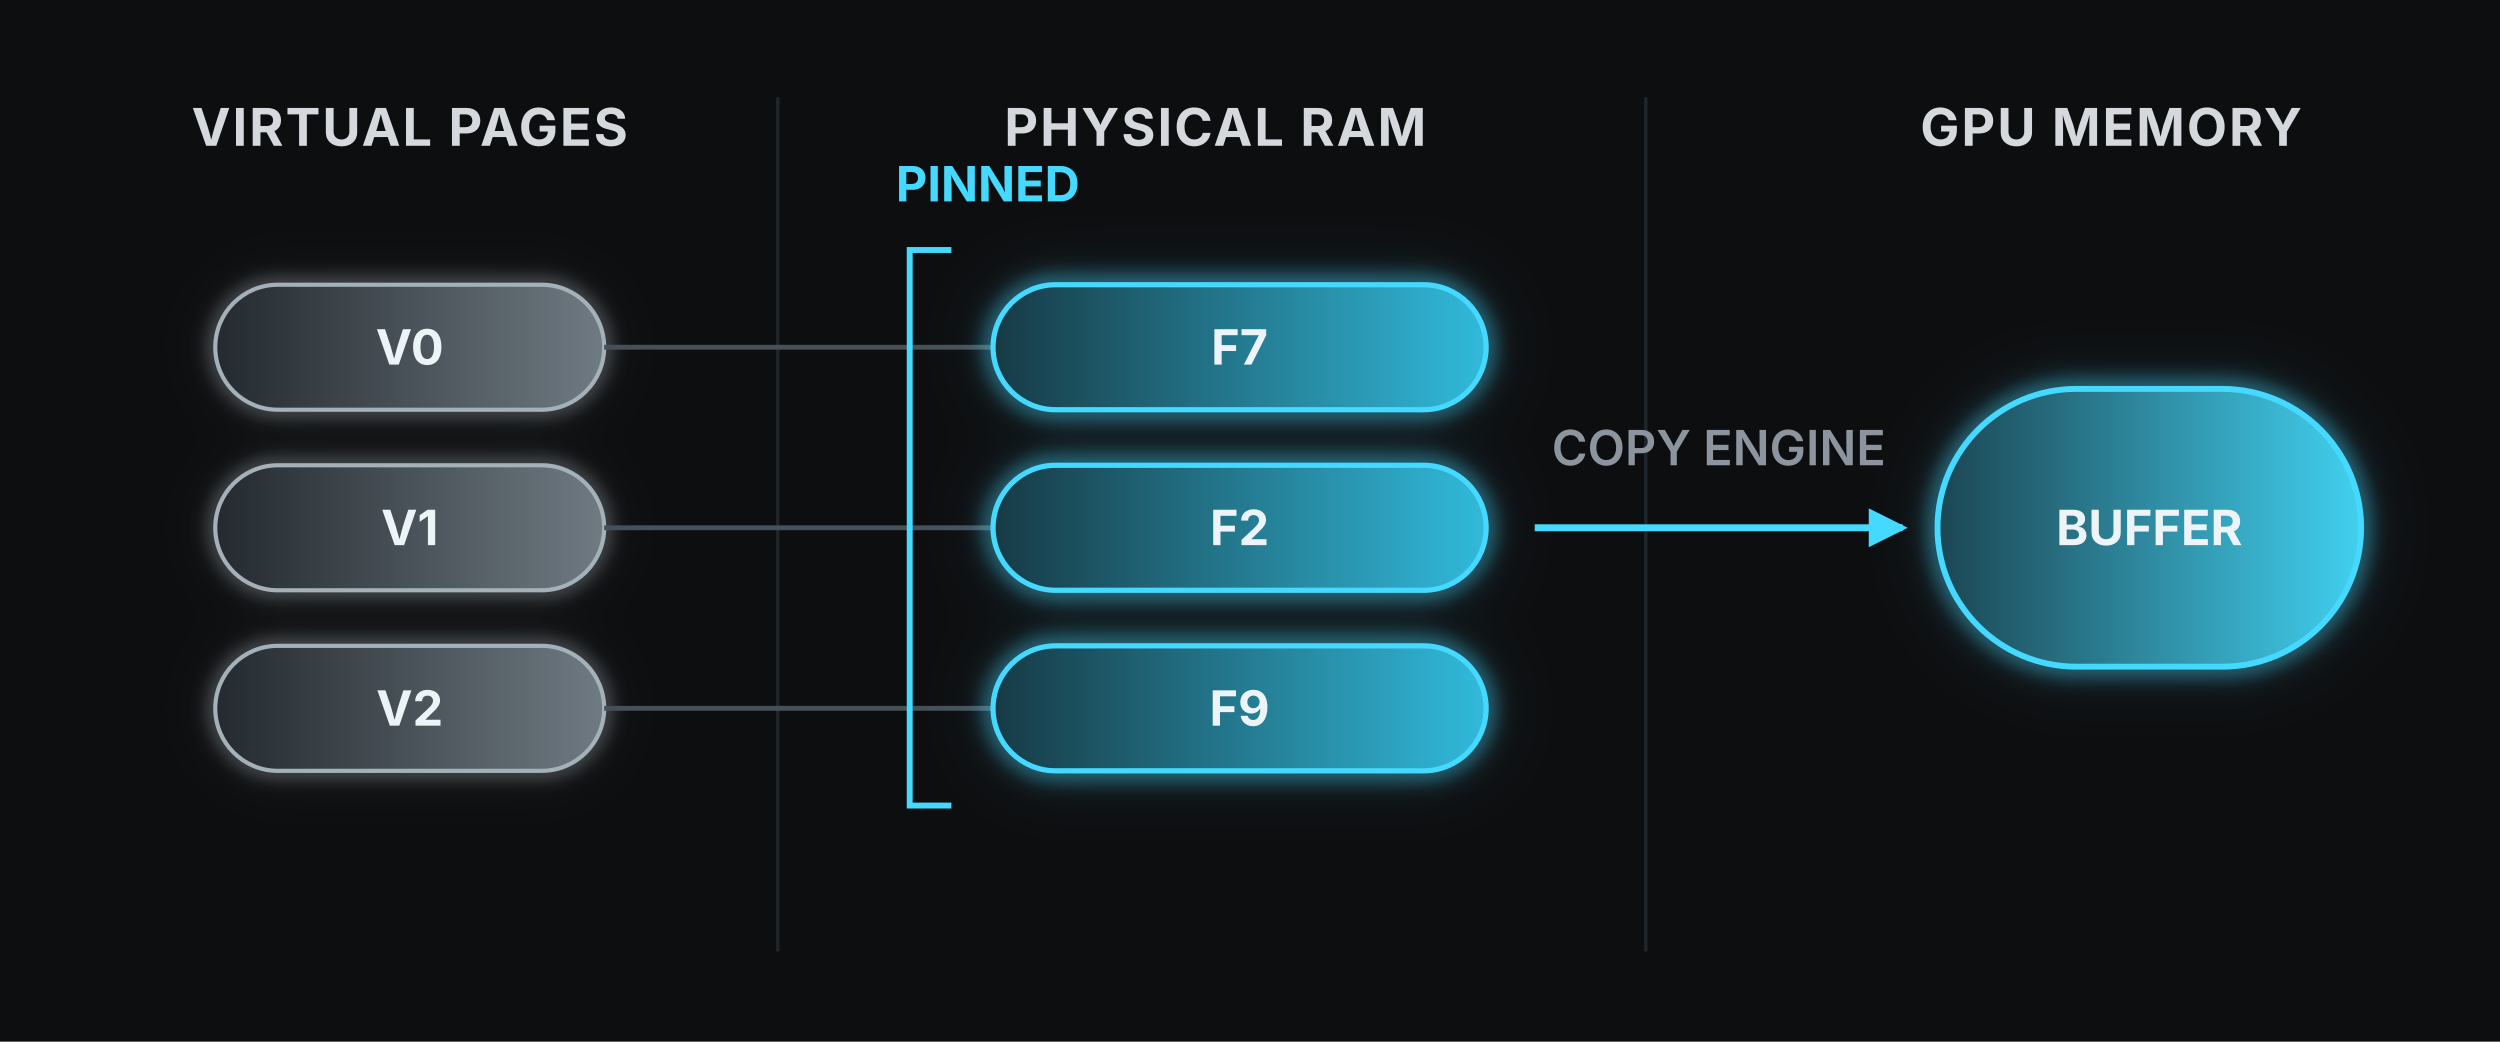
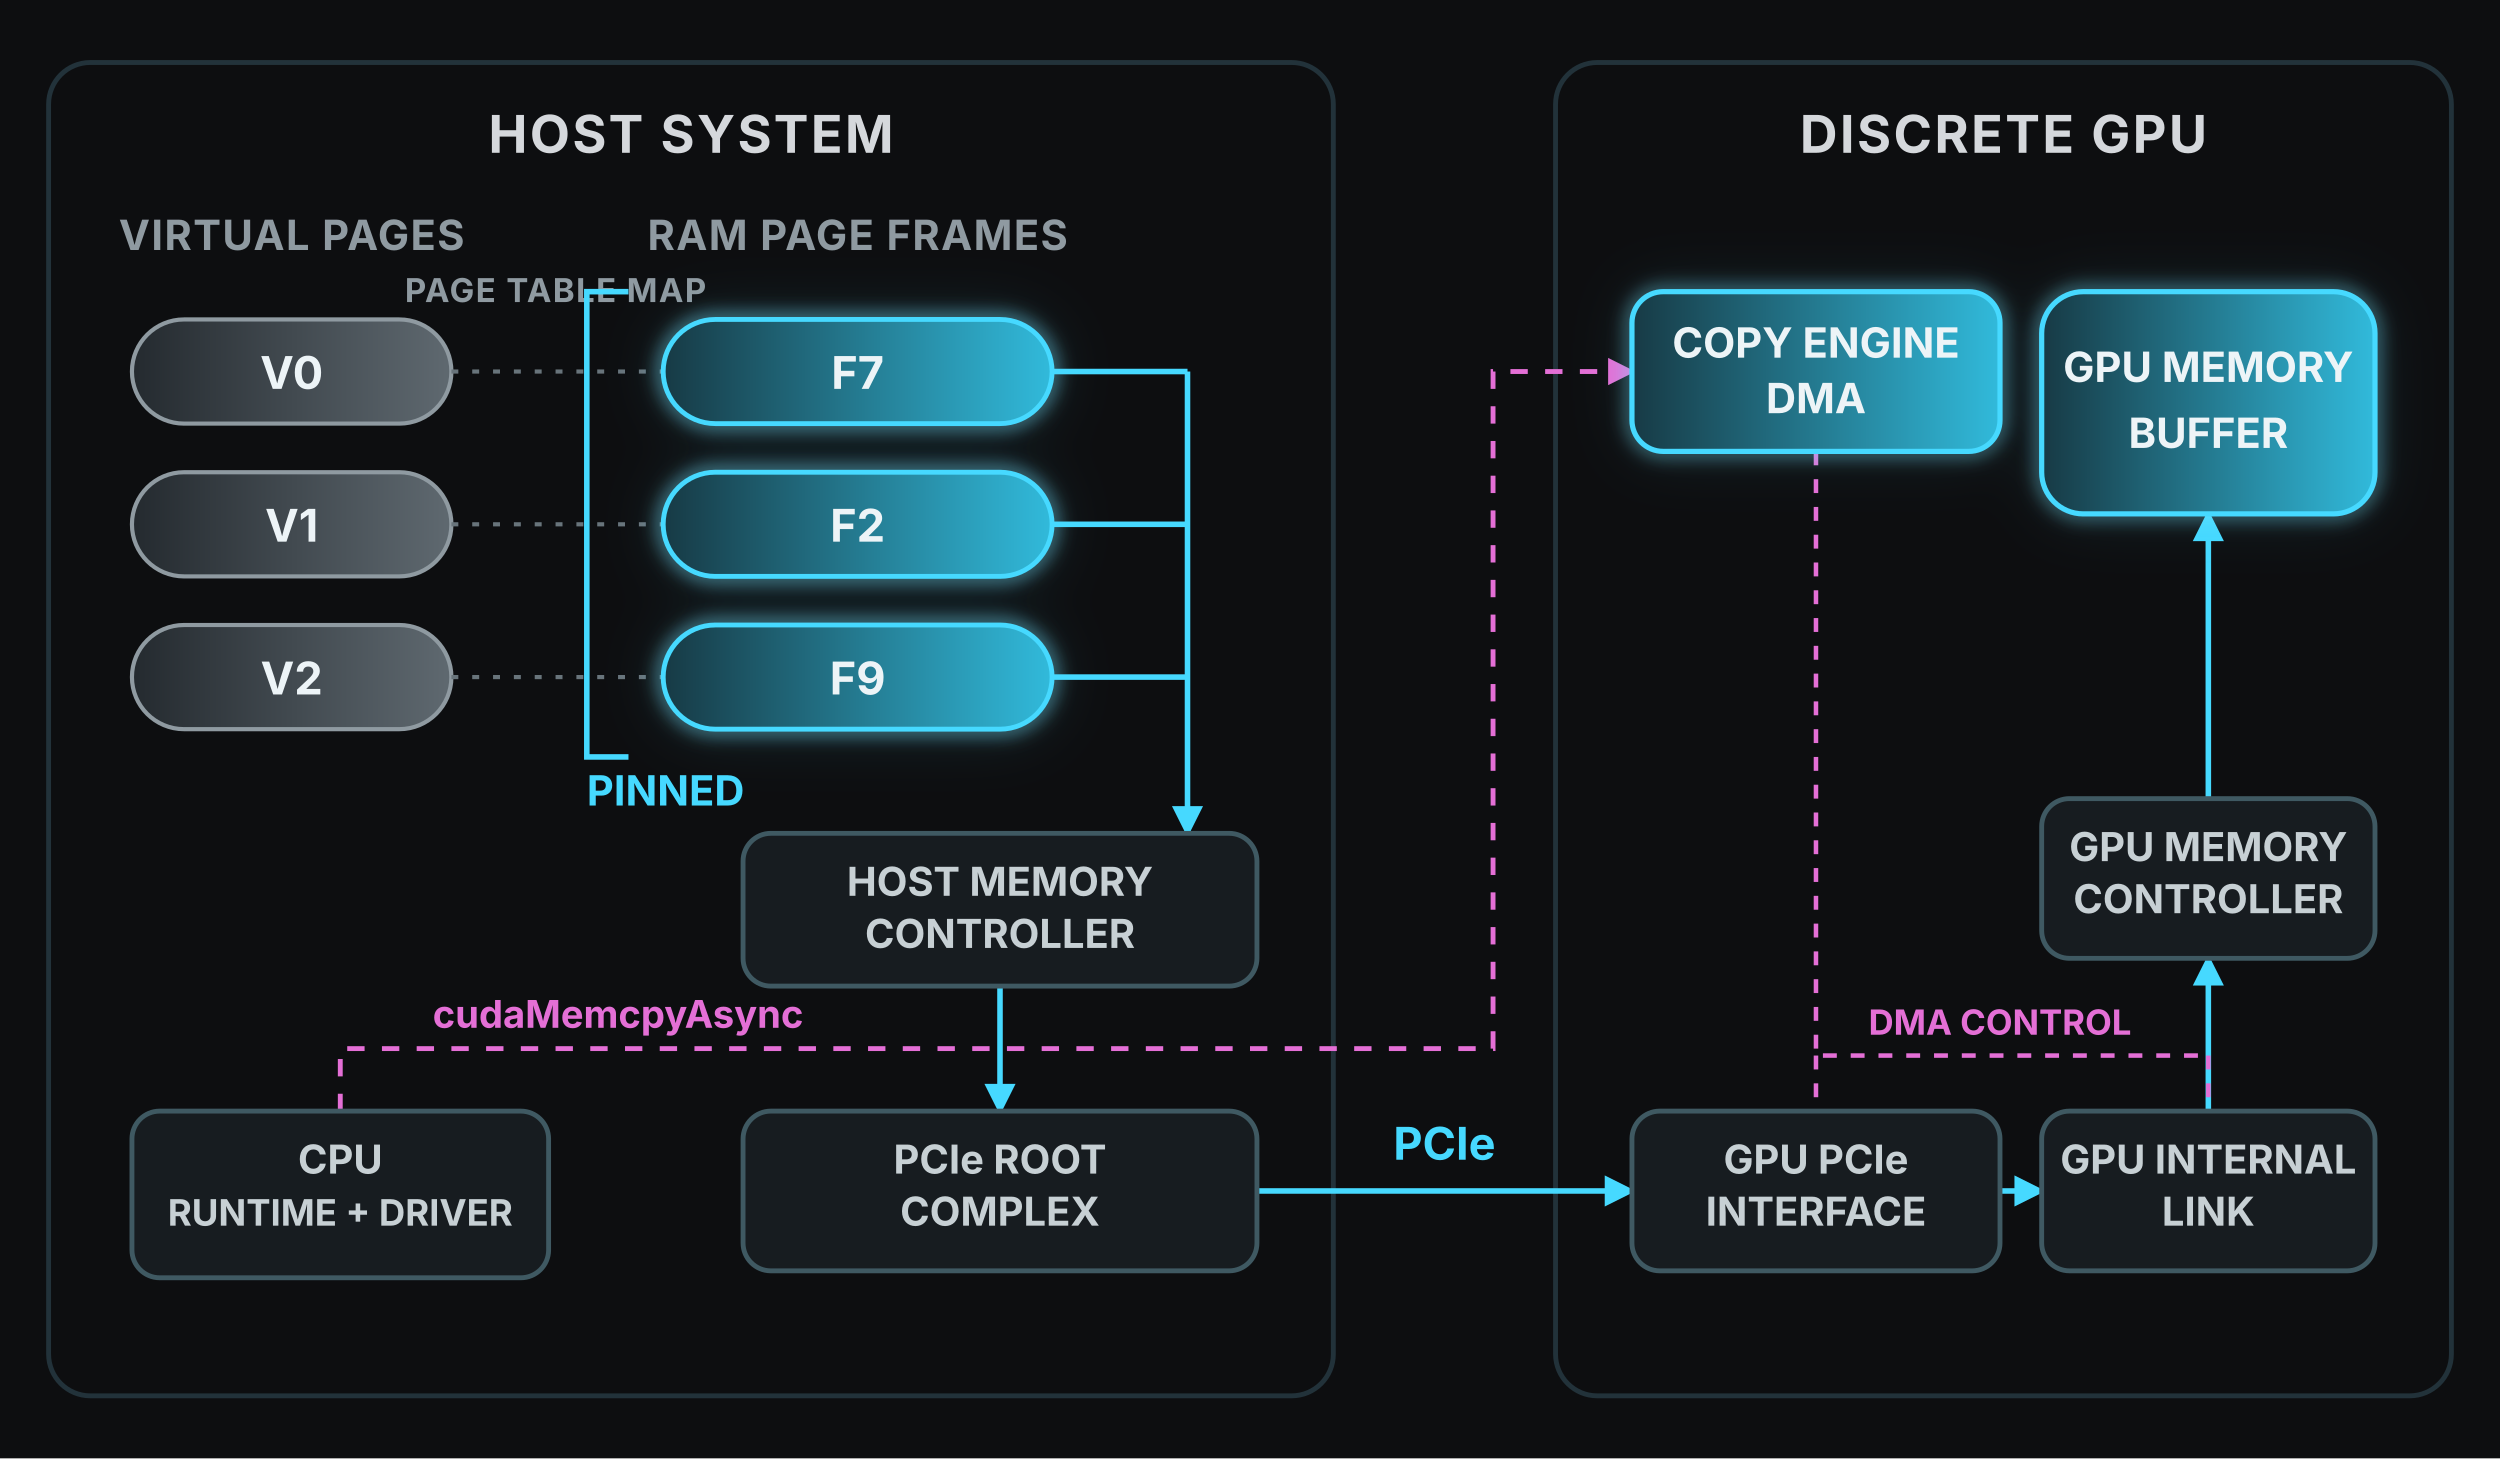
- <svg xmlns="http://www.w3.org/2000/svg" width="720" height="300" viewBox="0 0 720 300" role="img" font-family="system-ui, -apple-system, sans-serif">
+ <svg xmlns="http://www.w3.org/2000/svg" width="720" height="420" viewBox="0 0 720 420" role="img" font-family="system-ui, -apple-system, sans-serif">
  <defs>
-     <linearGradient id="ram-fill" x1="0" x2="1">
+     <linearGradient id="cyan-fill" x1="0" x2="1">
      <stop offset="0" stop-color="#173a45" />
      <stop offset="1" stop-color="#31badb" />
    </linearGradient>
-     <linearGradient id="gpu-fill" x1="0" x2="1">
-       <stop offset="0" stop-color="#1c4653" />
-       <stop offset="1" stop-color="#41d0ef" />
+     <linearGradient id="gray-fill" x1="0" x2="1">
+       <stop offset="0" stop-color="#242a2f" />
+       <stop offset="1" stop-color="#5f6970" />
    </linearGradient>
-     <linearGradient id="host-fill" x1="0" x2="1">
-       <stop offset="0" stop-color="#242a2f" />
-       <stop offset="1" stop-color="#6f7a82" />
-     </linearGradient>
-     <filter id="cyan-halo-wide" x="-60" y="-60" width="840" height="420" filterUnits="userSpaceOnUse" color-interpolation-filters="sRGB">
-       <feGaussianBlur stdDeviation="10" />
-     </filter>
-     <filter id="cyan-halo-near" x="-60" y="-60" width="840" height="420" filterUnits="userSpaceOnUse" color-interpolation-filters="sRGB">
-       <feGaussianBlur stdDeviation="3" />
-     </filter>
-     <filter id="gray-halo-wide" x="-60" y="-60" width="840" height="420" filterUnits="userSpaceOnUse" color-interpolation-filters="sRGB">
+     <filter id="cyan-wide" x="-80" y="-80" width="880" height="580" filterUnits="userSpaceOnUse" color-interpolation-filters="sRGB">
      <feGaussianBlur stdDeviation="9" />
    </filter>
-     <filter id="gray-halo-near" x="-60" y="-60" width="840" height="420" filterUnits="userSpaceOnUse" color-interpolation-filters="sRGB">
-       <feGaussianBlur stdDeviation="2.5" />
+     <filter id="cyan-near" x="-80" y="-80" width="880" height="580" filterUnits="userSpaceOnUse" color-interpolation-filters="sRGB">
+       <feGaussianBlur stdDeviation="2.6" />
    </filter>
-     <marker id="arrow" viewBox="0 0 10 10" refX="8" refY="5" markerWidth="7" markerHeight="7" orient="auto">
+     <marker id="arrow-cyan" viewBox="0 0 10 10" refX="8" refY="5" markerWidth="7" markerHeight="7" orient="auto">
      <path d="M1 1L9 5L1 9Z" fill="#46d9ff" />
    </marker>
+     <marker id="arrow-magenta" viewBox="0 0 10 10" refX="8" refY="5" markerWidth="7" markerHeight="7" orient="auto">
+       <path d="M1 1L9 5L1 9Z" fill="#e46fd6" />
+     </marker>
  </defs>
-   <rect width="720" height="300" fill="#0d0e10" />
-   <g stroke="#1e252b" stroke-width="1">
-     <line x1="224" y1="28" x2="224" y2="274" />
-     <line x1="474" y1="28" x2="474" y2="274" />
+   <rect width="720" height="420" fill="#0d0e10" />
+   <rect x="14" y="18" width="370" height="384" rx="12" fill="none" stroke="#22323a" stroke-width="1.4" />
+   <rect x="448" y="18" width="258" height="384" rx="12" fill="none" stroke="#22323a" stroke-width="1.4" />
+   <g fill="#d5d8dc" font-size="15" font-weight="700" letter-spacing="0.7" text-anchor="middle">
+     <text x="199" y="44">HOST SYSTEM</text>
+     <text x="577" y="44">DISCRETE GPU</text>
  </g>
-   <g fill="#d5d8dc" font-size="15" font-weight="650" letter-spacing="0.6" text-anchor="middle">
-     <text x="118" y="42">VIRTUAL PAGES</text>
-     <text x="350" y="42">PHYSICAL RAM</text>
-     <text x="608" y="42">GPU MEMORY</text>
+   <g fill="#8f9aa1" font-size="12" font-weight="650" letter-spacing="0.4" text-anchor="middle">
+     <text x="84" y="72">VIRTUAL PAGES</text>
+     <text x="247" y="72">RAM PAGE FRAMES</text>
+     <text x="160" y="87" font-size="9.5">PAGE TABLE MAP</text>
  </g>
-   <g fill="#a4b1b8" opacity="0.1" filter="url(#gray-halo-wide)">
-     <rect x="62" y="82" width="112" height="36" rx="18" />
-     <rect x="62" y="134" width="112" height="36" rx="18" />
-     <rect x="62" y="186" width="112" height="36" rx="18" />
+   <g stroke="#8f9aa1" stroke-width="1.2" fill="url(#gray-fill)">
+     <rect x="38" y="92" width="92" height="30" rx="15" />
+     <rect x="38" y="136" width="92" height="30" rx="15" />
+     <rect x="38" y="180" width="92" height="30" rx="15" />
  </g>
-   <g fill="none" stroke="#a4b1b8" stroke-width="3" opacity="0.56" filter="url(#gray-halo-near)">
-     <rect x="62" y="82" width="112" height="36" rx="18" />
-     <rect x="62" y="134" width="112" height="36" rx="18" />
-     <rect x="62" y="186" width="112" height="36" rx="18" />
+   <g fill="#edf4f7" font-size="13" font-weight="650" text-anchor="middle">
+     <text x="84" y="112">V0</text>
+     <text x="84" y="156">V1</text>
+     <text x="84" y="200">V2</text>
  </g>
-   <g stroke="#a4b1b8" stroke-width="1.2" fill="url(#host-fill)">
-     <rect x="62" y="82" width="112" height="36" rx="18" />
-     <rect x="62" y="134" width="112" height="36" rx="18" />
-     <rect x="62" y="186" width="112" height="36" rx="18" />
+   <g stroke="#68747b" stroke-width="1.2" stroke-dasharray="2 4">
+     <line x1="130" y1="107" x2="191" y2="107" />
+     <line x1="130" y1="151" x2="191" y2="151" />
+     <line x1="130" y1="195" x2="191" y2="195" />
  </g>
-   <g fill="#edf4f7" font-size="14" font-weight="650" text-anchor="middle">
-     <text x="118" y="105">V0</text>
-     <text x="118" y="157">V1</text>
-     <text x="118" y="209">V2</text>
+   <g fill="#46d9ff" opacity="0.15" filter="url(#cyan-wide)">
+     <rect x="191" y="92" width="112" height="30" rx="15" />
+     <rect x="191" y="136" width="112" height="30" rx="15" />
+     <rect x="191" y="180" width="112" height="30" rx="15" />
  </g>
-   <g stroke="#455159" stroke-width="1.4">
-     <line x1="174" y1="100" x2="286" y2="100" />
-     <line x1="174" y1="152" x2="286" y2="152" />
-     <line x1="174" y1="204" x2="286" y2="204" />
+   <g fill="none" stroke="#78e5ff" stroke-width="2.8" opacity="0.72" filter="url(#cyan-near)">
+     <rect x="191" y="92" width="112" height="30" rx="15" />
+     <rect x="191" y="136" width="112" height="30" rx="15" />
+     <rect x="191" y="180" width="112" height="30" rx="15" />
  </g>
-   <g fill="#46d9ff" opacity="0.18" filter="url(#cyan-halo-wide)">
-     <rect x="286" y="82" width="142" height="36" rx="18" />
-     <rect x="286" y="134" width="142" height="36" rx="18" />
-     <rect x="286" y="186" width="142" height="36" rx="18" />
+   <g fill="url(#cyan-fill)" stroke="#46d9ff" stroke-width="1.4">
+     <rect x="191" y="92" width="112" height="30" rx="15" />
+     <rect x="191" y="136" width="112" height="30" rx="15" />
+     <rect x="191" y="180" width="112" height="30" rx="15" />
  </g>
-   <g fill="none" stroke="#46d9ff" stroke-width="3" opacity="0.82" filter="url(#cyan-halo-near)">
-     <rect x="286" y="82" width="142" height="36" rx="18" />
-     <rect x="286" y="134" width="142" height="36" rx="18" />
-     <rect x="286" y="186" width="142" height="36" rx="18" />
+   <g fill="#edf4f7" font-size="13" font-weight="650" text-anchor="middle">
+     <text x="247" y="112">F7</text>
+     <text x="247" y="156">F2</text>
+     <text x="247" y="200">F9</text>
  </g>
-   <g fill="url(#ram-fill)" stroke="#46d9ff" stroke-width="1.5">
-     <rect x="286" y="82" width="142" height="36" rx="18" />
-     <rect x="286" y="134" width="142" height="36" rx="18" />
-     <rect x="286" y="186" width="142" height="36" rx="18" />
+   <path d="M181 84H169V218H181" fill="none" stroke="#46d9ff" stroke-width="1.6" />
+   <text x="169" y="232" fill="#46d9ff" font-size="12" font-weight="700">PINNED</text>
+   <g fill="none" stroke="#46d9ff" stroke-width="1.6">
+     <path d="M303 107H342M303 151H342M303 195H342M342 107V240" marker-end="url(#arrow-cyan)" />
+     <line x1="288" y1="284" x2="288" y2="320" marker-end="url(#arrow-cyan)" />
+     <line x1="362" y1="343" x2="470" y2="343" marker-end="url(#arrow-cyan)" />
+     <line x1="576" y1="343" x2="588" y2="343" marker-end="url(#arrow-cyan)" />
+     <line x1="636" y1="320" x2="636" y2="276" marker-end="url(#arrow-cyan)" />
+     <line x1="636" y1="230" x2="636" y2="148" marker-end="url(#arrow-cyan)" />
  </g>
-   <g fill="#edf4f7" font-size="14" font-weight="650" text-anchor="middle">
-     <text x="357" y="105">F7</text>
-     <text x="357" y="157">F2</text>
-     <text x="357" y="209">F9</text>
+   <path d="M98 320V302H430V107H470" fill="none" stroke="#e46fd6" stroke-width="1.4" stroke-dasharray="5 5" marker-end="url(#arrow-magenta)" />
+   <text x="178" y="296" fill="#e46fd6" font-size="11" font-weight="650" text-anchor="middle">cudaMemcpyAsync</text>
+   <text x="416" y="334" fill="#46d9ff" font-size="13" font-weight="700" text-anchor="middle">PCIe</text>
+   <g fill="#171c20" stroke="#3f5962" stroke-width="1.4">
+     <rect x="214" y="240" width="148" height="44" rx="8" />
+     <rect x="214" y="320" width="148" height="46" rx="8" />
+     <rect x="38" y="320" width="120" height="48" rx="8" />
+     <rect x="470" y="320" width="106" height="46" rx="8" />
+     <rect x="588" y="320" width="96" height="46" rx="8" />
+     <rect x="588" y="230" width="96" height="46" rx="8" />
  </g>
-   <path d="M274 72H262V232H274" fill="none" stroke="#46d9ff" stroke-width="1.7" />
-   <text x="258" y="58" fill="#46d9ff" font-size="14" font-weight="650">PINNED</text>
-   <line x1="442" y1="152" x2="548" y2="152" stroke="#46d9ff" stroke-width="2" marker-end="url(#arrow)" />
-   <text x="495" y="134" fill="#8c949d" font-size="14" font-weight="600" text-anchor="middle">COPY ENGINE</text>
-   <rect x="558" y="112" width="122" height="80" rx="40" fill="#46d9ff" opacity="0.18" filter="url(#cyan-halo-wide)" />
-   <rect x="558" y="112" width="122" height="80" rx="40" fill="none" stroke="#46d9ff" stroke-width="3" opacity="0.82" filter="url(#cyan-halo-near)" />
-   <rect x="558" y="112" width="122" height="80" rx="40" fill="url(#gpu-fill)" stroke="#46d9ff" stroke-width="1.7" />
-   <text x="619" y="157" fill="#edf4f7" font-size="14" font-weight="650" text-anchor="middle">BUFFER</text>
+   <g fill="#c7d0d4" font-size="11.5" font-weight="650" text-anchor="middle">
+     <text x="288" y="258">HOST MEMORY</text>
+     <text x="288" y="273">CONTROLLER</text>
+     <text x="288" y="338">PCIe ROOT</text>
+     <text x="288" y="353">COMPLEX</text>
+     <text x="98" y="338">CPU</text>
+     <text x="98" y="353" font-size="10.5">RUNTIME + DRIVER</text>
+     <text x="523" y="338">GPU PCIe</text>
+     <text x="523" y="353">INTERFACE</text>
+     <text x="636" y="338">GPU INTERNAL</text>
+     <text x="636" y="353">LINK</text>
+     <text x="636" y="248">GPU MEMORY</text>
+     <text x="636" y="263">CONTROLLER</text>
+   </g>
+   <path d="M523 130V304H636M523 304V320M636 304V320" fill="none" stroke="#e46fd6" stroke-width="1.3" stroke-dasharray="4 4" />
+   <text x="576" y="298" fill="#e46fd6" font-size="10" font-weight="650" text-anchor="middle">DMA CONTROL</text>
+   <g fill="#46d9ff" opacity="0.12" filter="url(#cyan-wide)">
+     <rect x="470" y="84" width="106" height="46" rx="9" />
+     <rect x="588" y="84" width="96" height="64" rx="12" />
+   </g>
+   <g fill="none" stroke="#78e5ff" stroke-width="2.6" opacity="0.65" filter="url(#cyan-near)">
+     <rect x="470" y="84" width="106" height="46" rx="9" />
+     <rect x="588" y="84" width="96" height="64" rx="12" />
+   </g>
+   <g fill="url(#cyan-fill)" stroke="#46d9ff" stroke-width="1.5">
+     <rect x="470" y="84" width="106" height="46" rx="9" />
+     <rect x="588" y="84" width="96" height="64" rx="12" />
+   </g>
+   <g fill="#edf4f7" font-size="12" font-weight="700" text-anchor="middle">
+     <text x="523" y="103">COPY ENGINE</text>
+     <text x="523" y="119">DMA</text>
+     <text x="636" y="110">GPU MEMORY</text>
+     <text x="636" y="129">BUFFER</text>
+   </g>
</svg>
